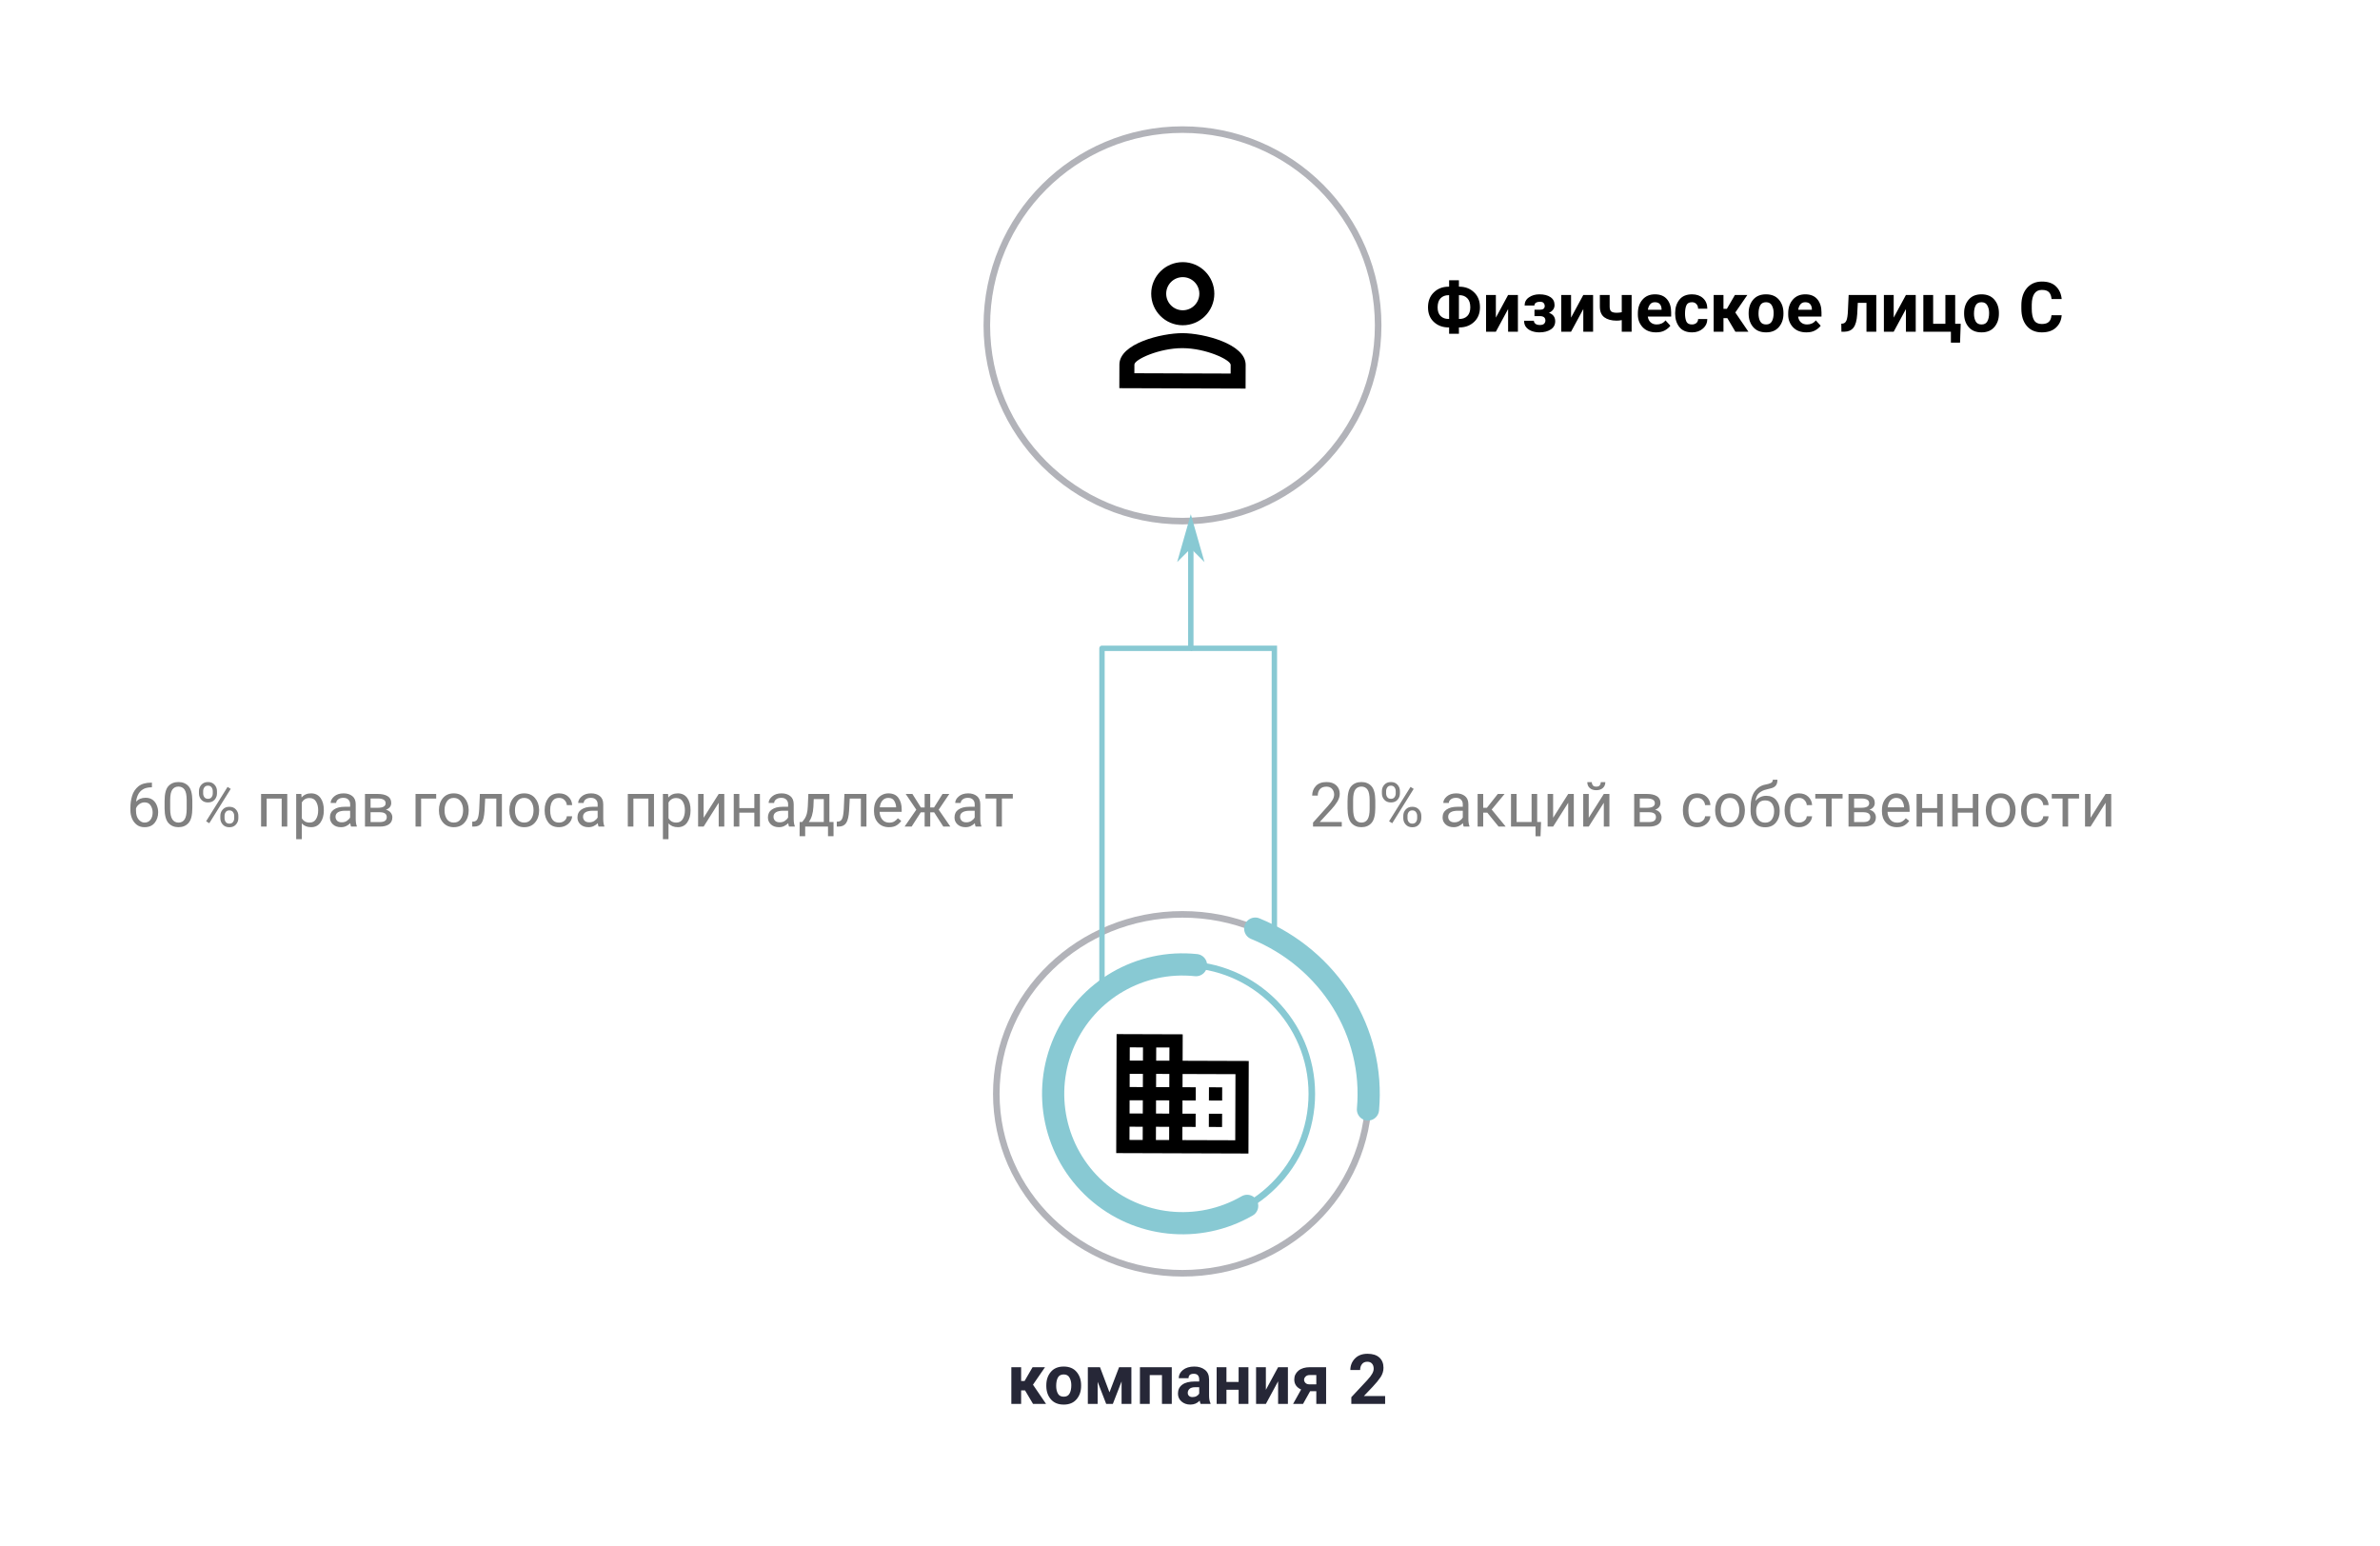
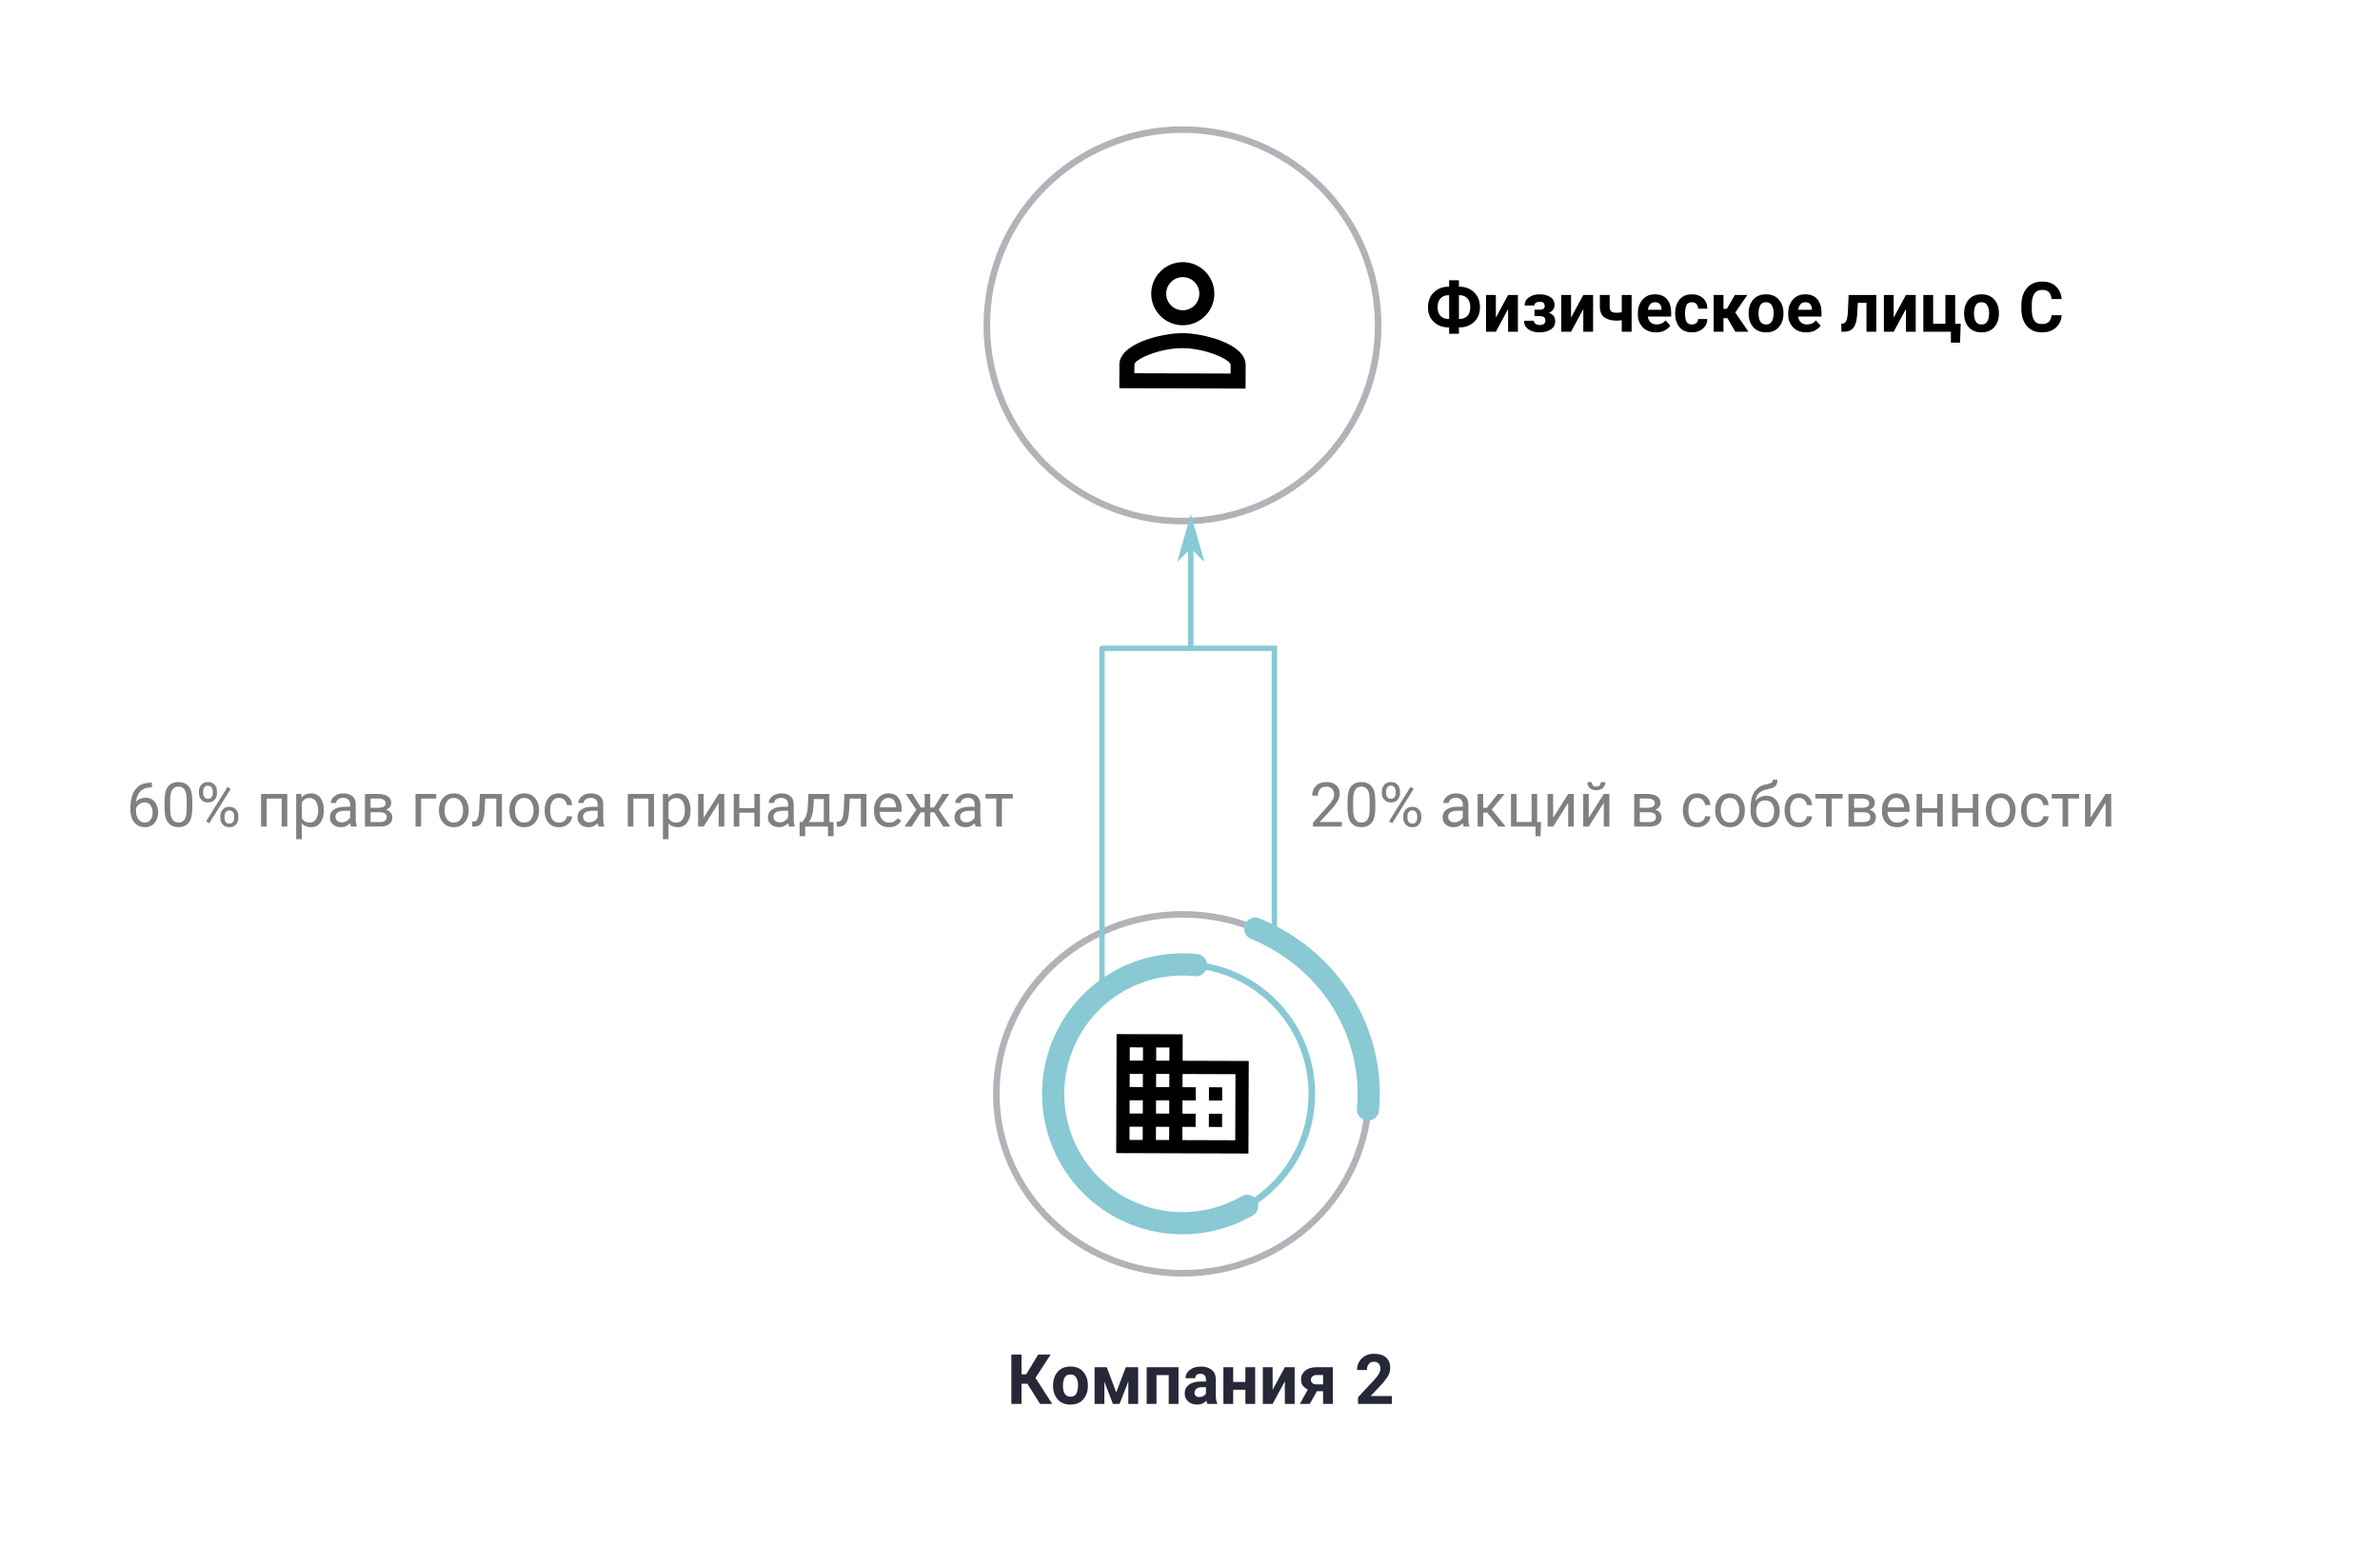
<svg xmlns="http://www.w3.org/2000/svg" id="Layer_1" data-name="Layer 1" viewBox="0 0 565.187 366.927" version="1.1" width="565.187" height="366.927">
  <defs id="defs3">
    <marker orient="auto" refY="0" refX="0" id="Arrow1Lend" style="overflow:visible">
      <path id="path4371" d="M 0,0 5,-5 -12.5,0 5,5 0,0 Z" style="fill:#00deb6;fill-opacity:1;fill-rule:evenodd;stroke:#00deb6;stroke-width:1pt;stroke-opacity:1" transform="matrix(-0.8,0,0,-0.8,-10,0)" />
    </marker>
    <marker orient="auto" refY="0" refX="0" id="Arrow1Mend" style="overflow:visible">
      <path id="path4377" d="M 0,0 5,-5 -12.5,0 5,5 0,0 Z" style="fill:#88c9d3;fill-opacity:1;fill-rule:evenodd;stroke:#88c9d3;stroke-width:1pt;stroke-opacity:1" transform="matrix(-0.4,0,0,-0.4,-4,0)" />
    </marker>
    <marker orient="auto" refY="0" refX="0" id="Arrow1Mstart" style="overflow:visible">
      <path id="path4374" d="M 0,0 5,-5 -12.5,0 5,5 0,0 Z" style="fill:#88c9d3;fill-opacity:1;fill-rule:evenodd;stroke:#88c9d3;stroke-width:1pt;stroke-opacity:1" transform="matrix(0.4,0,0,0.4,4,0)" />
    </marker>
    <style id="style5">.cls-1,.cls-10,.cls-11,.cls-7,.cls-8{fill:none;}.cls-1,.cls-11{stroke:#00deb6;}.cls-1,.cls-10,.cls-11,.cls-7{stroke-miterlimit:10;}.cls-2{fill:#00deb6;}.cls-3{font-size:16px;fill:#262737;}.cls-12,.cls-3{font-family:HKGrotesk-SemiBold, HK Grotesk;font-weight:700;}.cls-4{letter-spacing:-0.03em;}.cls-5{letter-spacing:-0.02em;}.cls-6{letter-spacing:0em;}.cls-7{stroke:#262737;}.cls-11,.cls-7{stroke-width:5px;}.cls-9{letter-spacing:-0.01em;}.cls-10{stroke:#e6e6e6;}.cls-12{font-size:12px;fill:gray;}.cls-13{letter-spacing:-0.03em;}.cls-14{letter-spacing:-0.01em;}.cls-15{letter-spacing:-0.02em;}.cls-16{letter-spacing:0em;}.cls-17{letter-spacing:0em;}.cls-18{letter-spacing:0em;}</style>
    <marker orient="auto" refY="0" refX="0" id="Arrow1Mstart-2" style="overflow:visible">
      <path id="path4374-0" d="M 0,0 5,-5 -12.5,0 5,5 0,0 Z" style="fill:#00deb6;fill-opacity:1;fill-rule:evenodd;stroke:#00deb6;stroke-width:1pt;stroke-opacity:1" transform="matrix(0.4,0,0,0.4,4,0)" />
    </marker>
    <clipPath id="p.1">
      <path style="clip-rule:evenodd" id="path3414" d="M 0,0 30,0 30,26 0,26 Z" />
    </clipPath>
    <clipPath id="p.2">
      <path style="clip-rule:evenodd" id="path3423" d="M 0,0 24,0 24,25 0,25 Z" />
    </clipPath>
    <clipPath id="p.1-3">
      <path style="clip-rule:evenodd" id="path3414-8" d="M 0,0 30,0 30,26 0,26 Z" />
    </clipPath>
    <marker orient="auto" refY="0" refX="0" id="Arrow1Mstart-8" style="overflow:visible">
      <path id="path4374-9" d="M 0,0 5,-5 -12.5,0 5,5 0,0 Z" style="fill:#00deb6;fill-opacity:1;fill-rule:evenodd;stroke:#00deb6;stroke-width:1pt;stroke-opacity:1" transform="matrix(0.4,0,0,0.4,4,0)" />
    </marker>
    <clipPath id="p.2-2">
      <path style="clip-rule:evenodd" id="path3423-2" d="M 0,0 24,0 24,25 0,25 Z" />
    </clipPath>
    <marker orient="auto" refY="0" refX="0" id="Arrow1Mstart-6" style="overflow:visible">
      <path id="path4374-3" d="M 0,0 5,-5 -12.5,0 5,5 0,0 Z" style="fill:#00deb6;fill-opacity:1;fill-rule:evenodd;stroke:#00deb6;stroke-width:1pt;stroke-opacity:1" transform="matrix(0.4,0,0,0.4,4,0)" />
    </marker>
    <marker orient="auto" refY="0" refX="0" id="Arrow1Mstart-84" style="overflow:visible">
      <path id="path4374-4" d="M 0,0 5,-5 -12.5,0 5,5 0,0 Z" style="fill:#88c9d3;fill-opacity:1;fill-rule:evenodd;stroke:#88c9d3;stroke-width:1pt;stroke-opacity:1" transform="matrix(0.4,0,0,0.4,4,0)" />
    </marker>
  </defs>
  <text class="cls-3" id="text31" style="font-style:normal;font-variant:normal;font-weight:bold;font-stretch:normal;font-size:16.504px;line-height:0%;font-family:Roboto;-inkscape-font-specification:'Roboto, Bold';text-align:start;writing-mode:lr-tb;text-anchor:start;fill:#262737" x="225.96" y="333.319" transform="scale(0.9997455,1.000255)">
-     <tspan x="239.163" y="333.319" id="tspan35" style="font-style:normal;font-variant:normal;font-weight:bold;font-stretch:normal;font-size:16.504px;line-height:125%;font-family:Roboto;-inkscape-font-specification:'Roboto, Bold';text-align:start;writing-mode:lr-tb;text-anchor:start">компания 2</tspan>
+     <tspan x="239.163" y="333.319" id="tspan35" style="font-style:normal;font-variant:normal;font-weight:bold;font-stretch:normal;font-size:16.504px;line-height:125%;font-family:Roboto;-inkscape-font-specification:'Roboto, Bold';text-align:start;writing-mode:lr-tb;text-anchor:start">Компания 2</tspan>
  </text>
  <path style="fill:none;fill-rule:evenodd;stroke:#88c9d3;stroke-width:1.279;stroke-linecap:butt;stroke-linejoin:miter;stroke-miterlimit:4;stroke-dasharray:none;stroke-opacity:1" d="m 302.63,221.82 0,-67.86 -19.844,0" id="path12354" />
  <ellipse class="cls-11" id="circle209-7-4-8" style="fill:none;stroke:#b2b3b9;stroke-width:1.558;stroke-linecap:round;stroke-miterlimit:10;stroke-dasharray:none;stroke-opacity:1" cx="280.81" cy="259.761" rx="44.215" ry="42.616" />
  <path class="cls-11" id="circle209-7-4" style="fill:none;stroke:#88c9d3;stroke-width:5.275;stroke-linecap:round;stroke-miterlimit:10;stroke-dasharray:none;stroke-opacity:1" d="m -324.856,263.475 a 44.215,42.616 0 0 1 26.77,-42.942" transform="scale(-1,1)" />
  <ellipse class="cls-11" id="circle209-7-4-3-8" style="fill:none;stroke:#88c9d3;stroke-width:1.558;stroke-linecap:round;stroke-miterlimit:10;stroke-dasharray:none;stroke-opacity:1" cx="280.81" cy="259.761" rx="30.713" ry="30.729" />
  <path class="cls-11" id="circle209-7-4-3" style="fill:none;stroke:#88c9d3;stroke-width:5.275;stroke-linecap:round;stroke-miterlimit:10;stroke-dasharray:none;stroke-opacity:1" d="m 296.166,286.373 a 30.713,30.729 0 0 1 -35.907,-3.776 30.713,30.729 0 0 1 -7.507,-35.334 30.713,30.729 0 0 1 31.268,-18.062" />
  <ellipse class="cls-7" cx="280.81" cy="77.268" id="ellipse25-6-6" style="fill:none;stroke:#b2b3b9;stroke-width:1.558;stroke-miterlimit:10;stroke-dasharray:none;stroke-opacity:1" rx="46.465" ry="46.489" />
  <path style="fill:none;fill-rule:evenodd;stroke:#88c9d3;stroke-width:1.279;stroke-linecap:butt;stroke-linejoin:round;stroke-miterlimit:4;stroke-dasharray:none;stroke-opacity:1;marker-end:url(#Arrow1Mend)" d="m 262.967,234.045 -1.276,0 0,-80.085 21.095,3.4e-4 4.7e-4,-29.316" id="path12354-8" />
  <text xml:space="preserve" style="font-style:normal;font-variant:normal;font-weight:normal;font-stretch:normal;font-size:14.667px;line-height:0%;font-family:Roboto;-inkscape-font-specification:'Roboto, Normal';font-variant-ligatures:normal;font-variant-caps:normal;font-variant-numeric:normal;font-feature-settings:normal;text-align:end;letter-spacing:0px;word-spacing:0px;writing-mode:lr;text-anchor:end;fill:#000000;fill-opacity:1;stroke:none;stroke-width:1px;stroke-linecap:butt;stroke-linejoin:miter;stroke-opacity:1;" x="251.779" y="196.249" id="text15734" transform="scale(0.9997456,1.000255)">
    <tspan id="tspan15736" x="251.779" y="196.249" style="color:#000000;font-style:normal;font-variant:normal;font-weight:normal;font-stretch:normal;font-size:14.667px;line-height:125%;font-family:Roboto;-inkscape-font-specification:'Roboto, Normal';font-variant-ligatures:normal;font-variant-caps:normal;font-variant-numeric:normal;font-feature-settings:normal;text-indent:0;text-align:end;text-decoration:none;text-decoration-line:none;text-decoration-style:solid;text-decoration-color:#000000;letter-spacing:0px;word-spacing:0px;text-transform:none;writing-mode:lr;direction:ltr;baseline-shift:baseline;text-anchor:end;white-space:normal;clip-rule:nonzero;display:inline;overflow:visible;visibility:visible;opacity:1;isolation:auto;mix-blend-mode:normal;color-interpolation:sRGB;color-interpolation-filters:linearRGB;solid-color:#000000;solid-opacity:1;fill:#808080;fill-opacity:1;fill-rule:nonzero;stroke:none;stroke-width:1px;stroke-linecap:butt;stroke-linejoin:miter;stroke-miterlimit:4;stroke-dasharray:none;stroke-dashoffset:0;stroke-opacity:1;color-rendering:auto;image-rendering:auto;shape-rendering:auto;text-rendering:auto;enable-background:accumulate;">60% прав голоса принадлежат</tspan>
  </text>
  <text xml:space="preserve" style="font-style:normal;font-variant:normal;font-weight:normal;font-stretch:normal;font-size:14.667px;line-height:0%;font-family:Roboto;-inkscape-font-specification:'Roboto, Normal';font-variant-ligatures:normal;font-variant-caps:normal;font-variant-numeric:normal;font-feature-settings:normal;text-align:start;letter-spacing:0px;word-spacing:0px;writing-mode:lr;text-anchor:start;fill:#000000;fill-opacity:1;stroke:none;stroke-width:1px;stroke-linecap:butt;stroke-linejoin:miter;stroke-opacity:1;" x="311.015" y="196.249" id="text15738" transform="scale(0.9997456,1.000255)">
    <tspan id="tspan15740" x="311.015" y="196.249" style="color:#000000;font-style:normal;font-variant:normal;font-weight:normal;font-stretch:normal;font-size:14.667px;line-height:125%;font-family:Roboto;-inkscape-font-specification:'Roboto, Normal';font-variant-ligatures:normal;font-variant-caps:normal;font-variant-numeric:normal;font-feature-settings:normal;text-indent:0;text-align:start;text-decoration:none;text-decoration-line:none;text-decoration-style:solid;text-decoration-color:#000000;letter-spacing:0px;word-spacing:0px;text-transform:none;writing-mode:lr;direction:ltr;baseline-shift:baseline;text-anchor:start;white-space:normal;clip-rule:nonzero;display:inline;overflow:visible;visibility:visible;opacity:1;isolation:auto;mix-blend-mode:normal;color-interpolation:sRGB;color-interpolation-filters:linearRGB;solid-color:#000000;solid-opacity:1;fill:#808080;fill-opacity:1;fill-rule:nonzero;stroke:none;stroke-width:1px;stroke-linecap:butt;stroke-linejoin:miter;stroke-miterlimit:4;stroke-dasharray:none;stroke-dashoffset:0;stroke-opacity:1;color-rendering:auto;image-rendering:auto;shape-rendering:auto;text-rendering:auto;enable-background:accumulate;">20% акций в собственности</tspan>
  </text>
  <text xml:space="preserve" style="font-style:normal;font-variant:normal;font-weight:bold;font-stretch:normal;font-size:16.504px;line-height:0%;font-family:Roboto;-inkscape-font-specification:'Roboto, Bold';font-variant-ligatures:normal;font-variant-caps:normal;font-variant-numeric:normal;font-feature-settings:normal;text-align:start;letter-spacing:0px;word-spacing:0px;writing-mode:lr-tb;text-anchor:start;fill:#000000;fill-opacity:1;stroke:none;stroke-width:1px;stroke-linecap:butt;stroke-linejoin:miter;stroke-opacity:1" x="338.607" y="78.752" id="text15742" transform="scale(0.9997456,1.000255)">
    <tspan id="tspan15744" x="338.607" y="78.752" style="color:#000000;font-style:normal;font-variant:normal;font-weight:bold;font-stretch:normal;font-size:16.504px;line-height:125%;font-family:Roboto;-inkscape-font-specification:'Roboto, Bold';font-variant-ligatures:normal;font-variant-caps:normal;font-variant-numeric:normal;font-feature-settings:normal;text-indent:0;text-align:start;text-decoration:none;text-decoration-line:none;text-decoration-style:solid;text-decoration-color:#000000;letter-spacing:0px;word-spacing:0px;text-transform:none;writing-mode:lr-tb;direction:ltr;baseline-shift:baseline;text-anchor:start;white-space:normal;clip-rule:nonzero;display:inline;overflow:visible;visibility:visible;opacity:1;isolation:auto;mix-blend-mode:normal;color-interpolation:sRGB;color-interpolation-filters:linearRGB;solid-color:#000000;solid-opacity:1;fill:#000000;fill-opacity:1;fill-rule:nonzero;stroke:none;stroke-width:1px;stroke-linecap:butt;stroke-linejoin:miter;stroke-miterlimit:4;stroke-dasharray:none;stroke-dashoffset:0;stroke-opacity:1;color-rendering:auto;image-rendering:auto;shape-rendering:auto;text-rendering:auto;enable-background:accumulate">Физическое лицо С</tspan>
  </text>
  <path id="path4516" d="m 280.841,251.911 0.02,-6.28 -15.699,-0.051 -0.088,28.259 31.399,0.102 0.071,-21.979 z m -9.481,18.809 -3.139,-0.011 0.01,-3.139 3.14,0.011 z m 0.02,-6.28 -3.139,-0.011 0.01,-3.139 3.14,0.011 z m 0.02,-6.28 -3.139,-0.011 0.01,-3.139 3.14,0.011 z m 0.02,-6.28 -3.139,-0.011 0.01,-3.139 3.14,0.011 z m 6.219,18.86 -3.139,-0.01 0.01,-3.143 3.14,0.011 z m 0.02,-6.28 -3.139,-0.01 0.01,-3.14 3.14,0.011 z m 0.02,-6.28 -3.139,-0.01 0.01,-3.14 3.14,0.011 z m 0.02,-6.28 -3.139,-0.01 0.011,-3.14 3.14,0.011 z m 15.639,18.89 -12.56,-0.038 0.01,-3.14 3.14,0.011 0.01,-3.14 -3.139,-0.01 0.01,-3.14 3.14,0.011 0.01,-3.14 -3.139,-0.01 0.01,-3.14 12.56,0.041 z m -3.1,-12.57 -3.139,-0.01 -0.011,3.139 3.14,0.011 z m -0.02,6.28 -3.139,-0.01 -0.011,3.139 3.14,0.011 z" />
  <path id="path5743" d="m 280.888,65.814 a 3.935,3.935 0 1 1 -3.948,3.922 3.934,3.934 0 0 1 3.948,-3.922 m -0.054,16.864 c 5.565,0.018 11.421,2.774 11.417,3.972 l -0.007,2.061 -22.861,-0.075 0.007,-2.061 c 0,-1.198 5.878,-3.916 11.444,-3.898 m 0.066,-20.424 a 7.495,7.495 0 1 0 7.471,7.519 7.493,7.493 0 0 0 -7.471,-7.519 z m -0.054,16.864 c -5.003,-0.016 -14.999,2.462 -15.017,7.446 l -0.018,5.621 29.981,0.096 0.019,-5.621 c 0.017,-4.982 -9.962,-7.526 -14.965,-7.542 z" />
</svg>
